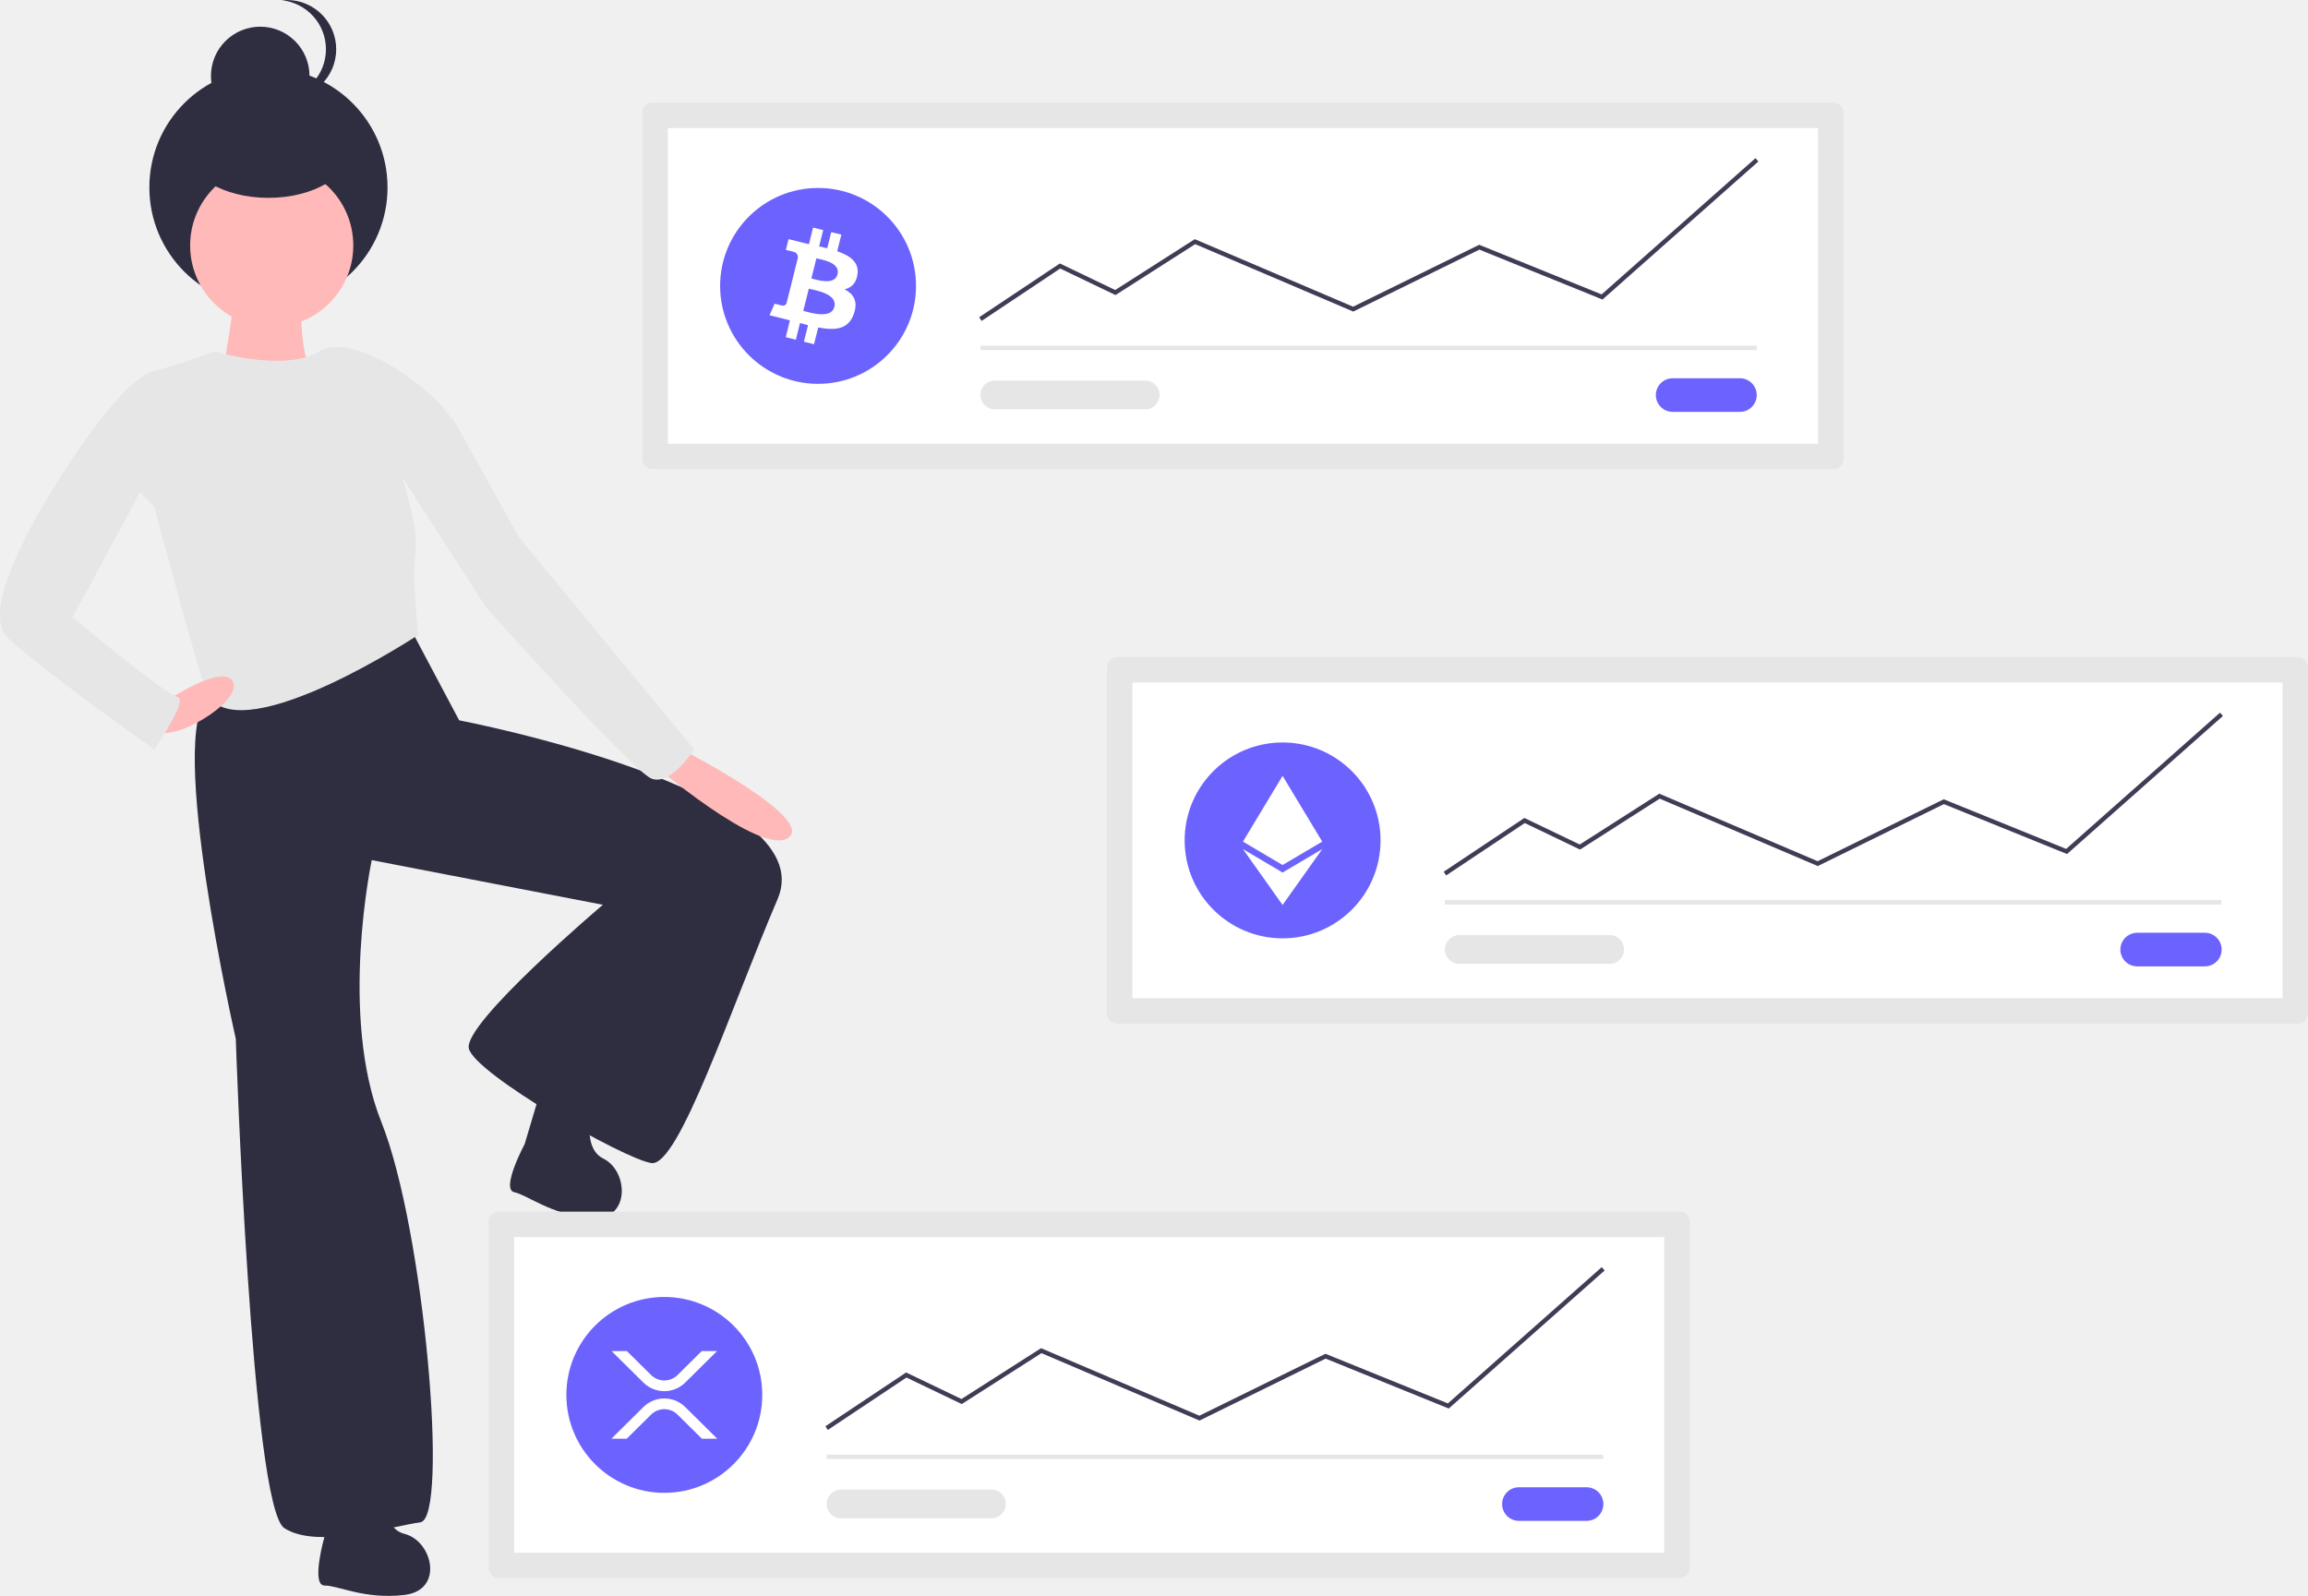
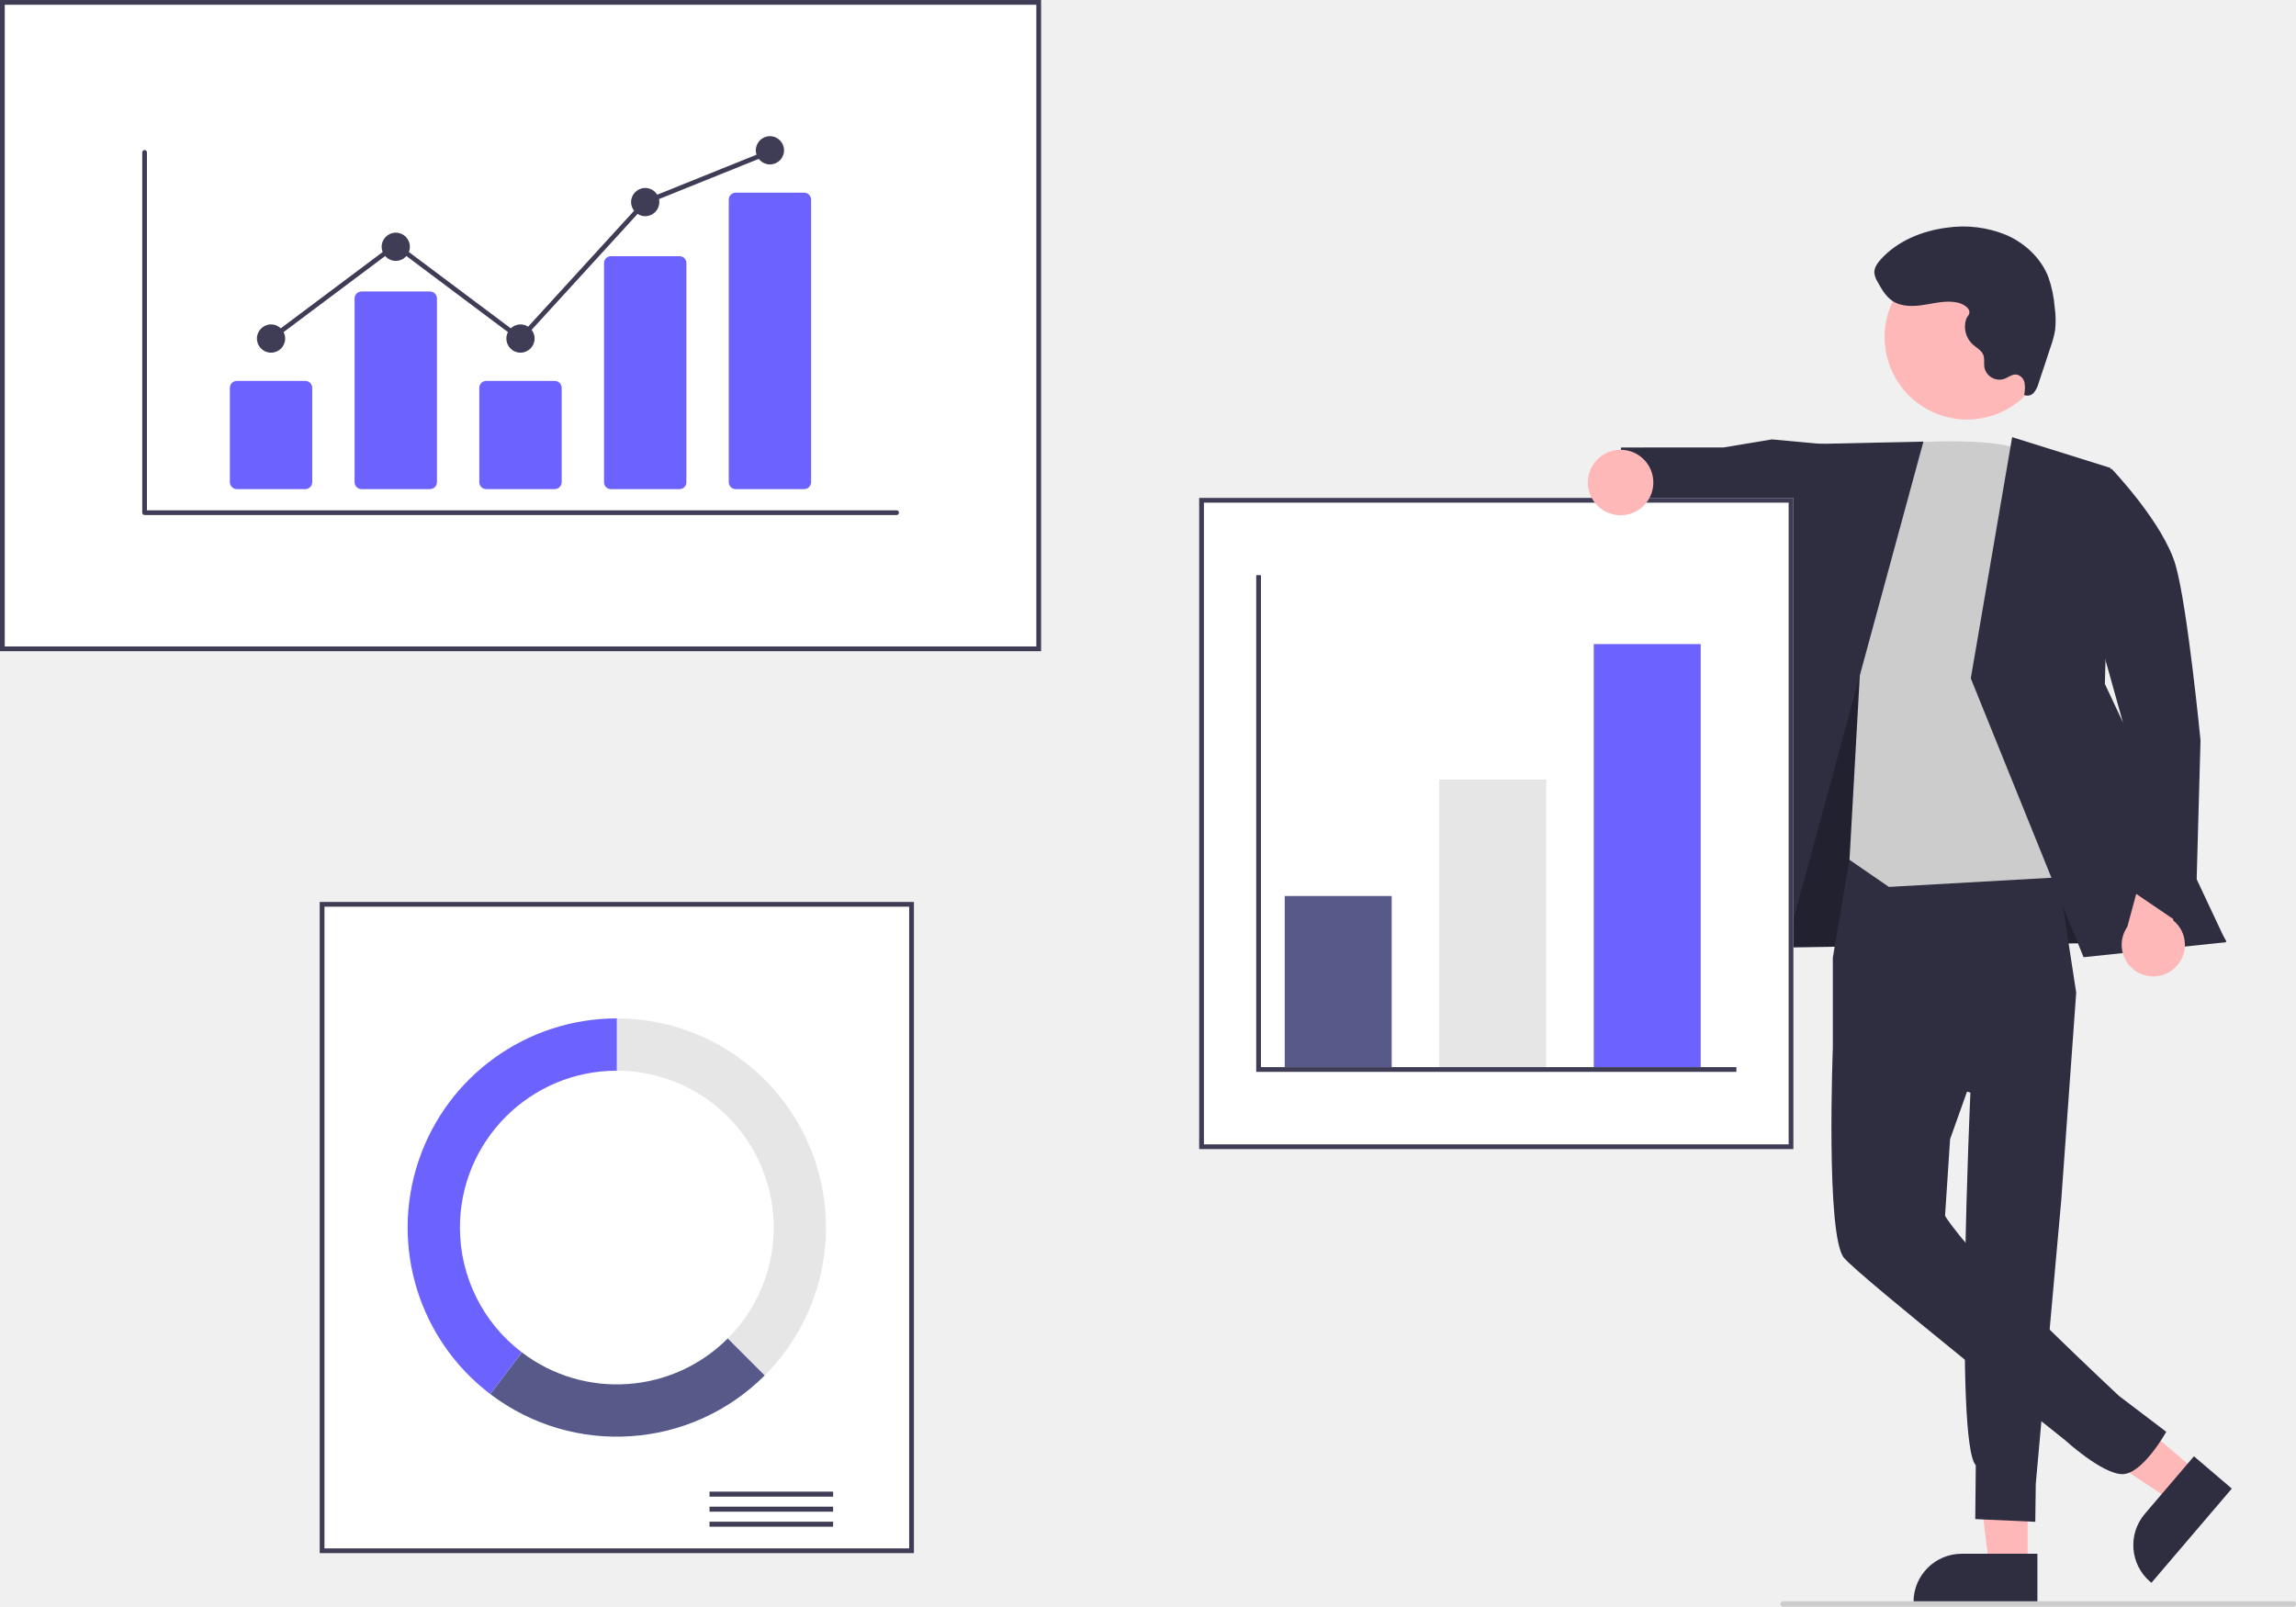
- <svg xmlns="http://www.w3.org/2000/svg" id="ae8e3b67-68ad-47ca-99a9-8e5b053c0a6f" data-name="Layer 1" width="974.755" height="674.095" viewBox="0 0 974.755 674.095">
-   <path d="M200.719,407.361c-18.046,14.765,11.484,144.368,11.484,144.368s6.562,197.686,20.507,206.709,45.115-.82,57.419-2.461,1.641-123.861-16.405-168.976S269.622,476.264,269.622,476.264l97.612,18.866s-59.06,50.037-56.599,60.7,65.622,46.755,77.106,48.396,33.631-65.622,53.318-111.557-134.525-75.465-134.525-75.465l-21.327-40.193S218.765,392.596,200.719,407.361Z" transform="translate(-112.6223 -112.9526)" fill="#2f2e41" />
-   <path d="M249.71,761.841s-5.952,20.833,0,20.833,16.865,5.952,33.73,3.968,11.905-22.817,0-25.794-8.929-26.786-8.929-26.786c-3.968-7.936-22.817,1.984-22.817,1.984Z" transform="translate(-112.6223 -112.9526)" fill="#2f2e41" />
-   <path d="M334.216,596.174s-10.212,19.109-4.393,20.365,15.23,9.375,32.135,10.992,16.449-19.794,5.439-25.214-3.079-28.066-3.079-28.066c-2.205-8.595-22.723-2.872-22.723-2.872Z" transform="translate(-112.6223 -112.9526)" fill="#2f2e41" />
-   <path d="M211.793,229.772c1.641,3.281-5.742,44.295-5.742,44.295l6.562,11.484s37.733-14.765,31.991-17.226-4.922-32.811-4.922-32.811S210.152,226.491,211.793,229.772Z" transform="translate(-112.6223 -112.9526)" fill="#ffb9b9" />
-   <circle cx="113.373" cy="79.168" r="50.294" fill="#2f2e41" />
-   <circle cx="109.904" cy="32.084" r="20.811" fill="#2f2e41" />
-   <path d="M231.631,154.463a21.044,21.044,0,0,0,2.168.113,20.811,20.811,0,1,0,0-41.623,21.044,21.044,0,0,0-2.168.113,20.812,20.812,0,0,1,0,41.398Z" transform="translate(-112.6223 -112.9526)" fill="#2f2e41" />
-   <circle cx="114.756" cy="103.695" r="34.451" fill="#ffb9b9" />
-   <path d="M177.751,269.555c-10.664,2.461-28.71,28.71-28.71,28.71L177.751,326.974s20.507,77.106,22.968,80.387c16.122,21.496,88.589-26.249,88.589-26.249s-2.871-23.378-1.23-34.862c1.578-11.045-6.152-33.221-6.152-33.221s27.069-11.484,21.327-22.968-41.014-37.733-55.779-28.71-44.295,0-44.295,0S188.415,267.094,177.751,269.555Z" transform="translate(-112.6223 -112.9526)" fill="#e6e6e6" />
-   <path d="M387.331,434.84s46.755,40.193,58.239,31.991-44.295-36.912-44.295-36.912Z" transform="translate(-112.6223 -112.9526)" fill="#ffb9b9" />
-   <path d="M177.341,420.895c6.562,7.382,37.733-11.484,33.736-19.862s-28.815,8.378-28.815,8.378S170.779,413.513,177.341,420.895Z" transform="translate(-112.6223 -112.9526)" fill="#ffb9b9" />
-   <path d="M177.751,309.748l-34.451,63.981s39.373,32.811,44.295,33.631-9.843,22.147-9.843,22.147-44.295-31.17-61.52-46.756,32.811-84.488,32.811-84.488l14.765-9.023Z" transform="translate(-112.6223 -112.9526)" fill="#e6e6e6" />
-   <path d="M277.825,307.288,318.018,369.628s61.52,68.903,69.723,72.184,18.046-12.304,18.046-12.304l-73.824-89.41-27.889-50.037-10.664-4.101Z" transform="translate(-112.6223 -112.9526)" fill="#e6e6e6" />
-   <ellipse cx="113.373" cy="62.762" rx="34.686" ry="20.811" fill="#2f2e41" />
-   <path d="M323.299,624.742a4.293,4.293,0,0,0-4.288,4.288V775.274a4.293,4.293,0,0,0,4.288,4.288h498.669a4.293,4.293,0,0,0,4.288-4.288V629.03a4.293,4.293,0,0,0-4.288-4.288Z" transform="translate(-112.6223 -112.9526)" fill="#e6e6e6" />
-   <path d="M329.757,768.817H815.51V635.487H329.757Z" transform="translate(-112.6223 -112.9526)" fill="#fff" />
-   <path d="M754.196,741.157a7.103,7.103,0,1,0,0,14.205H782.607a7.103,7.103,0,1,0,0-14.205H754.196Z" transform="translate(-112.6223 -112.9526)" fill="#6c63ff" />
-   <rect x="349.122" y="614.428" width="327.965" height="1.869" fill="#e6e6e6" />
-   <circle cx="280.567" cy="589.2" r="41.369" fill="#6c63ff" />
-   <polygon points="349.64 603.993 348.604 602.438 382.684 579.717 406.054 590.935 439.669 569.459 506.537 597.983 559.787 571.825 611.495 592.788 676.468 535.241 677.707 536.64 611.867 594.956 559.86 573.871 506.591 600.038 439.843 571.565 406.184 593.071 382.835 581.864 349.64 603.993" fill="#3f3d56" />
-   <path d="M467.818,742.134a6.073,6.073,0,1,0,0,12.147h63.537a6.073,6.073,0,0,0,0-12.147Z" transform="translate(-112.6223 -112.9526)" fill="#e6e6e6" />
-   <path d="M408.989,683.645h6.464l-13.45,13.311a12.558,12.558,0,0,1-17.631,0l-13.449-13.311h6.464l10.217,10.112a7.954,7.954,0,0,0,11.167,0ZM377.305,720.659h-6.464l13.533-13.393a12.558,12.558,0,0,1,17.631,0l13.533,13.393h-6.464l-10.302-10.194a7.954,7.954,0,0,0-11.167,0Z" transform="translate(-112.6223 -112.9526)" fill="#fff" />
-   <path d="M388.234,156.307a4.293,4.293,0,0,0-4.288,4.288V306.839a4.293,4.293,0,0,0,4.288,4.288H886.903a4.293,4.293,0,0,0,4.288-4.288V160.595a4.293,4.293,0,0,0-4.288-4.288Z" transform="translate(-112.6223 -112.9526)" fill="#e6e6e6" />
-   <path d="M394.692,300.382H880.446V167.052H394.692Z" transform="translate(-112.6223 -112.9526)" fill="#fff" />
-   <path d="M819.132,272.722a7.103,7.103,0,1,0,0,14.205h28.411a7.103,7.103,0,0,0,0-14.205H819.132Z" transform="translate(-112.6223 -112.9526)" fill="#6c63ff" />
-   <rect x="414.057" y="145.993" width="327.965" height="1.869" fill="#e6e6e6" />
-   <circle cx="345.502" cy="120.764" r="41.369" fill="#6c63ff" />
-   <polygon points="414.575 135.557 413.539 134.002 447.619 111.282 470.989 122.5 504.604 101.024 505.058 101.217 571.472 129.548 624.722 103.39 676.43 124.353 741.403 66.805 742.642 68.204 676.802 126.52 624.795 105.436 571.527 131.603 504.779 103.13 471.119 124.635 447.77 113.427 414.575 135.557" fill="#3f3d56" />
-   <path d="M532.753,273.699a6.073,6.073,0,0,0,0,12.147h63.537a6.073,6.073,0,1,0,0-12.147Z" transform="translate(-112.6223 -112.9526)" fill="#e6e6e6" />
-   <path d="M474.769,228.888c.773-5.177-3.168-7.96-8.558-9.816l1.748-7.013-4.27-1.064-1.702,6.828c-1.121-.28-2.274-.543-3.419-.805l1.714-6.873-4.266-1.064-1.75,7.01c-.929-.212-1.841-.421-2.726-.641l.005-.022-5.887-1.47-1.136,4.559s3.167.726,3.1.771a2.27,2.27,0,0,1,1.989,2.483l-1.991,7.989a3.538,3.538,0,0,1,.444.142l-.45-.112-2.793,11.191a1.554,1.554,0,0,1-1.956,1.014c.043.062-3.103-.774-3.103-.774l-2.119,4.888,5.556,1.385c1.033.259,2.046.53,3.042.785l-1.767,7.094,4.264,1.064,1.751-7.018c1.164.316,2.294.608,3.401.883l-1.743,6.985,4.269,1.064,1.767-7.08c7.279,1.377,12.754.822,15.055-5.76,1.857-5.301-.091-8.359-3.921-10.354,2.789-.646,4.89-2.48,5.45-6.27Zm-9.754,13.677c-1.32,5.301-10.244,2.436-13.139,1.717l2.344-9.397c2.894.722,12.171,2.152,10.796,7.68Zm1.319-13.753c-1.204,4.822-8.632,2.372-11.043,1.771l2.125-8.523C459.827,222.661,467.589,223.782,466.334,228.812Z" transform="translate(-112.6223 -112.9526)" fill="#fff" />
-   <path d="M584.421,390.524a4.293,4.293,0,0,0-4.288,4.288V541.057a4.293,4.293,0,0,0,4.288,4.288h498.669a4.293,4.293,0,0,0,4.288-4.288V394.812a4.293,4.293,0,0,0-4.288-4.288Z" transform="translate(-112.6223 -112.9526)" fill="#e6e6e6" />
-   <path d="M590.878,534.6h485.754V401.27H590.878Z" transform="translate(-112.6223 -112.9526)" fill="#fff" />
-   <path d="M1015.318,506.94a7.103,7.103,0,1,0,0,14.205h28.411a7.103,7.103,0,1,0,0-14.205h-28.411Z" transform="translate(-112.6223 -112.9526)" fill="#6c63ff" />
-   <rect x="610.244" y="380.21" width="327.965" height="1.869" fill="#e6e6e6" />
-   <circle cx="541.689" cy="354.982" r="41.369" fill="#6c63ff" />
-   <polygon points="610.762 369.775 609.725 368.22 643.805 345.5 667.176 356.718 700.79 335.242 701.245 335.435 767.658 363.766 820.909 337.608 872.617 358.57 937.59 301.023 938.829 302.423 872.989 360.738 820.982 339.654 767.713 365.821 700.966 337.348 667.305 358.853 643.957 347.646 610.762 369.775" fill="#3f3d56" />
-   <path d="M728.939,507.917a6.073,6.073,0,0,0,0,12.147h63.537a6.073,6.073,0,1,0,0-12.147Z" transform="translate(-112.6223 -112.9526)" fill="#e6e6e6" />
-   <polygon points="541.684 382.247 558.431 358.662 541.684 368.55 541.684 368.55 524.947 358.662 541.683 382.247 541.683 382.247 541.684 382.247 541.684 382.247 541.684 382.247" fill="#fff" />
-   <polygon points="541.683 365.381 541.683 365.381 541.684 365.381 541.684 365.381 558.421 355.488 541.684 327.717 541.684 327.717 541.684 327.717 541.683 327.717 541.683 327.717 524.947 355.488 541.683 365.381" fill="#fff" />
+ <svg xmlns="http://www.w3.org/2000/svg" id="b2c7d13c-cf19-4853-8e1a-27f628056126" data-name="Layer 1" width="841.59" height="589" viewBox="0 0 841.59 589">
+   <polygon points="743.208 574.193 729.128 574.192 722.43 519.885 743.21 519.886 743.208 574.193" fill="#ffb8b8" />
+   <path d="M926.003,743.341l-45.399-.002V742.765A17.671,17.671,0,0,1,898.275,725.095h.001l27.728.001Z" transform="translate(-179.2049 -155.5)" fill="#2f2e41" />
+   <polygon points="805.349 539.578 796.21 550.289 750.55 520.133 764.039 504.326 805.349 539.578" fill="#ffb8b8" />
+   <path d="M997.267,701.206l-29.469,34.534-.437-.373a17.671,17.671,0,0,1-1.972-24.912l.001-.001,17.999-21.092Z" transform="translate(-179.2049 -155.5)" fill="#2f2e41" />
+   <polygon points="643.236 307.117 638.853 347.537 816.024 345.01 738.759 219.114 675.673 216.848 643.236 307.117" fill="#2f2e41" />
+   <polygon points="643.236 307.117 638.853 347.537 816.024 345.01 738.759 219.114 675.673 216.848 643.236 307.117" opacity="0.28" />
+   <path d="M857.28,469.556l-6.255,36.984v33.058L901.455,556.06s-5.904,128.404,1.967,136.583l-.193,19.742,22,1,.179-13.894L934.735,595.635l5.493-76.25-8.907-57.811Z" transform="translate(-179.2049 -155.5)" fill="#2f2e41" />
+   <path d="M896.35,501.392l-45.325,38.206s-2.653,68.932,4.084,77.016c5.786,6.943,81.038,66.832,81.038,66.832s13.374,12.268,20.869,12.464,16.213-15.525,16.213-15.525l-17.358-13.188S910.901,625.22,897.549,608.53c-5.389-6.737-5.389-7.41-5.389-7.41l1.841-28.014,18.525-51.991Z" transform="translate(-179.2049 -155.5)" fill="#2f2e41" />
+   <polygon points="669.024 162.885 649.482 161.079 631.756 164.033 594.222 164.045 591.024 191.249 625.277 198.914 633.624 194.823 668.419 208.08 669.024 162.885" fill="#2f2e41" />
+   <path d="M871.569,318.3s41.474-3.886,50.905,3.524,29.641,154.266,29.641,154.266l-80.545,4.546-14.44-9.935,4.099-73.317Z" transform="translate(-179.2049 -155.5)" fill="#ccc" />
+   <polygon points="705.024 161.885 659.275 162.889 616.622 355.62 650.305 363.031 705.024 161.885" fill="#2f2e41" />
+   <polygon points="737.546 160.256 773.583 171.535 771.536 250.722 816.024 345.396 763.725 350.905 722.386 248.675 737.546 160.256" fill="#2f2e41" />
+   <path d="M976.176,510.513a11.513,11.513,0,0,0-.436-17.649l7.25-25.291-14.295-8.154-9.737,35.86a11.576,11.576,0,0,0,17.218,15.234Z" transform="translate(-179.2049 -155.5)" fill="#ffb8b8" />
+   <path d="M931.905,329.234l21.323-1.85s19.143,20.022,23.498,35.524,9.071,64.005,9.071,64.005l-1.967,70.955L958.905,480.943l-1.672-61.031Z" transform="translate(-179.2049 -155.5)" fill="#2f2e41" />
+   <circle cx="900.239" cy="279.072" r="30.227" transform="translate(44.35273 779.6309) rotate(-61.33681)" fill="#ffb8b8" />
+   <path d="M896.869,266.453c-3.966-.916-8.083.099-12.099.757s-8.443.875-11.841-1.366c-2.509-1.655-4.052-4.393-5.501-7.027a8.088,8.088,0,0,1-1.183-3.101c-.171-1.948,1.069-3.725,2.384-5.172,6.112-6.718,15.044-10.396,24.051-11.564a41.554,41.554,0,0,1,21.961,2.682c6.837,2.999,12.715,8.491,15.403,15.456a43.895,43.895,0,0,1,2.301,11.038,32.97,32.97,0,0,1,.155,8.359,35.832,35.832,0,0,1-1.62,6.056l-4.453,13.446a8.859,8.859,0,0,1-1.751,3.466,3.029,3.029,0,0,1-3.547.777,11.04,11.04,0,0,0,.16-4.461,3.764,3.764,0,0,0-2.97-2.995c-1.641-.174-3.043,1.098-4.6,1.646a5.66,5.66,0,0,1-7.035-3.818q-.064-.215-.111-.436c-.246-1.537.167-3.183-.416-4.626-.683-1.691-2.493-2.578-3.853-3.793a8.869,8.869,0,0,1-2.433-9.217c.364-1.119,1.392-1.628,1.187-2.913C900.787,267.963,898.301,266.784,896.869,266.453Z" transform="translate(-179.2049 -155.5)" fill="#2f2e41" />
+   <path d="M560.817,394.225H179.205V155.5H560.817Z" transform="translate(-179.2049 -155.5)" fill="#fff" />
+   <path d="M560.817,394.225H179.205V155.5H560.817ZM180.947,392.483H559.074V157.243H180.947Z" transform="translate(-179.2049 -155.5)" fill="#3f3d56" />
+   <path d="M514.204,724.869H296.389V486.143H514.204Z" transform="translate(-179.2049 -155.5)" fill="#fff" />
+   <path d="M514.204,724.869H296.389V486.143H514.204Zm-216.072-1.743H512.462V487.886H298.132Z" transform="translate(-179.2049 -155.5)" fill="#3f3d56" />
+   <rect x="260.071" y="546.822" width="45.306" height="1.837" fill="#3f3d56" />
+   <rect x="260.071" y="552.332" width="45.306" height="1.837" fill="#3f3d56" />
+   <rect x="260.071" y="557.842" width="45.306" height="1.837" fill="#3f3d56" />
+   <path d="M405.297,528.835v19.168a57.503,57.503,0,0,1,40.661,98.164l13.554,13.554A76.671,76.671,0,0,0,405.297,528.835Z" transform="translate(-179.2049 -155.5)" fill="#e6e6e6" />
+   <path d="M459.511,659.72l-13.554-13.554a57.489,57.489,0,0,1-75.451,5.116l-11.601,15.265A76.669,76.669,0,0,0,459.511,659.72Z" transform="translate(-179.2049 -155.5)" fill="#575a89" />
+   <path d="M347.794,605.506a57.503,57.503,0,0,1,57.503-57.503V528.835a76.67,76.67,0,0,0-46.392,137.713l11.602-15.265A57.403,57.403,0,0,1,347.794,605.506Z" transform="translate(-179.2049 -155.5)" fill="#6c63ff" />
+   <path d="M836.57,576.755H618.755V338.029H836.57Z" transform="translate(-179.2049 -155.5)" fill="#fff" />
+   <path d="M836.57,576.755H618.755V338.029H836.57ZM620.498,575.012H834.828V339.771H620.498Z" transform="translate(-179.2049 -155.5)" fill="#3f3d56" />
+   <rect x="470.916" y="328.465" width="39.207" height="62.731" fill="#575a89" />
+   <rect x="527.548" y="285.773" width="39.207" height="105.422" fill="#e6e6e6" />
+   <rect x="584.18" y="236.112" width="39.207" height="155.084" fill="#6c63ff" />
+   <polygon points="636.455 392.939 460.461 392.939 460.461 210.845 462.203 210.845 462.203 391.196 636.455 391.196 636.455 392.939" fill="#3f3d56" />
+   <circle cx="594.024" cy="176.885" r="12" fill="#ffb8b8" />
+   <path d="M1019.795,744.5h-187a1,1,0,0,1,0-2h187a1,1,0,0,1,0,2Z" transform="translate(-179.2049 -155.5)" fill="#ccc" />
+   <path d="M507.82,344.299H232.202a.863.863,0,0,1-.863-.863V211.332a.863.863,0,0,1,1.725,0V342.573H507.82a.863.863,0,1,1,0,1.725Z" transform="translate(-179.2049 -155.5)" fill="#3f3d56" />
+   <path d="M291.089,334.81H266.021a2.563,2.563,0,0,1-2.561-2.56V297.693a2.563,2.563,0,0,1,2.561-2.56h25.069a2.563,2.563,0,0,1,2.561,2.56v34.557A2.563,2.563,0,0,1,291.089,334.81Z" transform="translate(-179.2049 -155.5)" fill="#6c63ff" />
+   <path d="M336.805,334.81H311.736a2.563,2.563,0,0,1-2.561-2.56V264.916a2.563,2.563,0,0,1,2.561-2.56H336.805a2.563,2.563,0,0,1,2.561,2.56v67.334A2.563,2.563,0,0,1,336.805,334.81Z" transform="translate(-179.2049 -155.5)" fill="#6c63ff" />
+   <path d="M382.521,334.81H357.452a2.563,2.563,0,0,1-2.561-2.56V297.693a2.563,2.563,0,0,1,2.561-2.56h25.069a2.563,2.563,0,0,1,2.561,2.56v34.557A2.563,2.563,0,0,1,382.521,334.81Z" transform="translate(-179.2049 -155.5)" fill="#6c63ff" />
+   <path d="M428.236,334.81H403.168a2.507,2.507,0,0,1-2.561-2.444V251.861a2.507,2.507,0,0,1,2.561-2.444h25.069a2.507,2.507,0,0,1,2.561,2.444v80.505A2.507,2.507,0,0,1,428.236,334.81Z" transform="translate(-179.2049 -155.5)" fill="#6c63ff" />
+   <path d="M473.952,334.81H448.883a2.563,2.563,0,0,1-2.561-2.56V228.688a2.563,2.563,0,0,1,2.561-2.56h25.069a2.563,2.563,0,0,1,2.561,2.56V332.25A2.563,2.563,0,0,1,473.952,334.81Z" transform="translate(-179.2049 -155.5)" fill="#6c63ff" />
+   <circle cx="99.35" cy="124.107" r="5.175" fill="#3f3d56" />
+   <circle cx="145.066" cy="90.467" r="5.175" fill="#3f3d56" />
+   <circle cx="190.781" cy="124.107" r="5.175" fill="#3f3d56" />
+   <circle cx="236.497" cy="74.078" r="5.175" fill="#3f3d56" />
+   <circle cx="282.213" cy="55.102" r="5.175" fill="#3f3d56" />
+   <polygon points="190.89 125.266 145.066 90.943 99.867 124.797 98.833 123.416 145.066 88.787 190.672 122.947 235.993 73.352 236.175 73.278 281.89 54.858 282.535 56.459 237.001 74.805 190.89 125.266" fill="#3f3d56" />
</svg>
